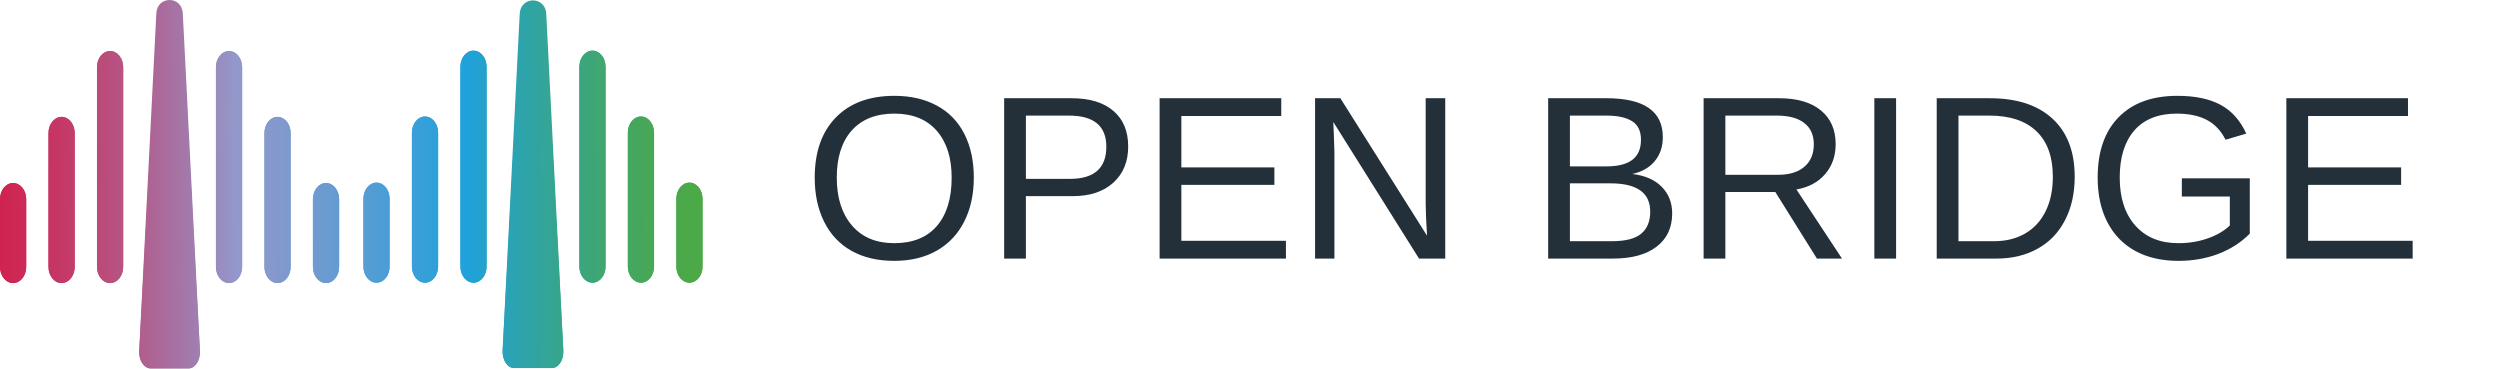
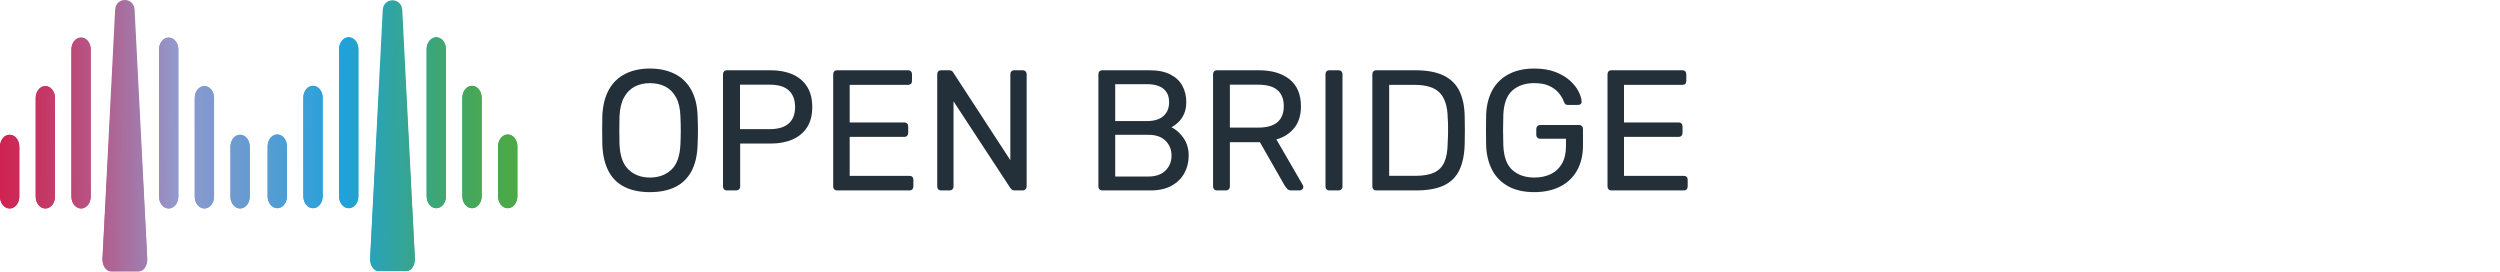
- <svg xmlns="http://www.w3.org/2000/svg" xmlns:xlink="http://www.w3.org/1999/xlink" width="190px" height="28" viewBox="0 0 190 28" fill="none">
+ <svg xmlns="http://www.w3.org/2000/svg" xmlns:xlink="http://www.w3.org/1999/xlink" width="258px" height="28" viewBox="0 0 258 28" fill="none">
  <defs>
    <linearGradient id="linear-gradient" x1="-5.162" y1="35.031" x2="108.903" y2="34.441" gradientUnits="userSpaceOnUse">
      <stop offset="0" stop-color="#d31e4b" />
      <stop offset="0.05" stop-color="#cf2452" />
      <stop offset="0.123" stop-color="#c53765" />
      <stop offset="0.211" stop-color="#b55685" />
      <stop offset="0.309" stop-color="#9f80b2" />
      <stop offset="0.357" stop-color="#9398cb" />
      <stop offset="0.424" stop-color="#7e99ce" />
      <stop offset="0.56" stop-color="#489ed5" />
      <stop offset="0.659" stop-color="#1fa2dc" />
      <stop offset="0.718" stop-color="#2ba3b4" />
      <stop offset="0.796" stop-color="#39a685" />
      <stop offset="0.866" stop-color="#43a763" />
      <stop offset="0.924" stop-color="#49a84e" />
      <stop offset="0.962" stop-color="#4ca947" />
    </linearGradient>
    <linearGradient id="linear-gradient-2" x1="-5.188" y1="30.103" x2="108.878" y2="29.513" xlink:href="#linear-gradient" />
    <linearGradient id="linear-gradient-3" x1="-5.213" y1="25.196" x2="108.852" y2="24.606" xlink:href="#linear-gradient" />
    <linearGradient id="linear-gradient-4" x1="-5.161" y1="35.273" x2="108.904" y2="34.684" xlink:href="#linear-gradient" />
    <linearGradient id="linear-gradient-5" x1="-5.187" y1="30.271" x2="108.879" y2="29.681" xlink:href="#linear-gradient" />
    <linearGradient id="linear-gradient-6" x1="-5.213" y1="25.288" x2="108.853" y2="24.698" xlink:href="#linear-gradient" />
    <linearGradient id="linear-gradient-7" x1="-5.183" y1="31.122" x2="108.883" y2="30.532" xlink:href="#linear-gradient" />
    <linearGradient id="linear-gradient-8" x1="-5.161" y1="35.257" x2="108.904" y2="34.667" xlink:href="#linear-gradient" />
    <linearGradient id="linear-gradient-9" x1="-5.187" y1="30.329" x2="108.879" y2="29.739" xlink:href="#linear-gradient" />
    <linearGradient id="linear-gradient-10" x1="-5.212" y1="25.422" x2="108.853" y2="24.832" xlink:href="#linear-gradient" />
    <linearGradient id="linear-gradient-11" x1="-5.16" y1="35.5" x2="108.906" y2="34.91" xlink:href="#linear-gradient" />
    <linearGradient id="linear-gradient-12" x1="-5.186" y1="30.497" x2="108.88" y2="29.907" xlink:href="#linear-gradient" />
    <linearGradient id="linear-gradient-13" x1="-5.212" y1="25.515" x2="108.854" y2="24.925" xlink:href="#linear-gradient" />
    <linearGradient id="linear-gradient-14" x1="-5.19" y1="29.745" x2="108.876" y2="29.155" xlink:href="#linear-gradient" />
    <linearGradient id="linear-gradient-15" x1="-5.188" y1="30.103" x2="108.878" y2="29.513" xlink:href="#linear-gradient" />
    <linearGradient id="linear-gradient-16" x1="-5.213" y1="25.196" x2="108.852" y2="24.606" xlink:href="#linear-gradient" />
    <linearGradient id="linear-gradient-17" x1="-5.161" y1="35.273" x2="108.904" y2="34.684" xlink:href="#linear-gradient" />
    <linearGradient id="linear-gradient-18" x1="-5.187" y1="30.271" x2="108.879" y2="29.681" xlink:href="#linear-gradient" />
    <linearGradient id="linear-gradient-19" x1="-5.213" y1="25.288" x2="108.853" y2="24.698" xlink:href="#linear-gradient" />
    <linearGradient id="linear-gradient-20" x1="-5.199" y1="27.827" x2="108.867" y2="27.237" xlink:href="#linear-gradient" />
    <linearGradient id="linear-gradient-21" x1="-5.161" y1="35.257" x2="108.904" y2="34.667" xlink:href="#linear-gradient" />
    <linearGradient id="linear-gradient-22" x1="-5.187" y1="30.329" x2="108.879" y2="29.739" xlink:href="#linear-gradient" />
    <linearGradient id="linear-gradient-23" x1="-5.212" y1="25.422" x2="108.853" y2="24.832" xlink:href="#linear-gradient" />
    <linearGradient id="linear-gradient-24" x1="-5.16" y1="35.5" x2="108.906" y2="34.91" xlink:href="#linear-gradient" />
    <linearGradient id="linear-gradient-25" x1="-5.186" y1="30.497" x2="108.88" y2="29.907" xlink:href="#linear-gradient" />
    <linearGradient id="linear-gradient-26" x1="-5.212" y1="25.515" x2="108.854" y2="24.925" xlink:href="#linear-gradient" />
    <linearGradient id="linear-gradient-27" x1="-5.197" y1="28.11" x2="108.868" y2="27.52" xlink:href="#linear-gradient" />
  </defs>
-   <g id="Layer_1-2" transform="matrix(0.506126, 0, 0, 0.506127, 0, 0.000026)">
+   <g id="Layer_1-2" transform="matrix(0.506127, 0, 0, 0.506127, 0, 0.000025)">
    <path d="m1.968,27.479c-1.087,0-1.968,1.088-1.968,2.43v10.169c0,1.342.881,2.43,1.968,2.43s1.968-1.088,1.968-2.43v-10.169c0-1.342-.881-2.43-1.968-2.43Z" fill="url(#linear-gradient)" stroke-width="0" />
    <path d="m9.249,17.549h0c-1.087,0-1.968,1.088-1.968,2.43v20.099c0,1.342.881,2.43,1.968,2.43h0c1.087,0,1.968-1.088,1.968-2.43v-20.099c0-1.342-.881-2.43-1.968-2.43Z" fill="url(#linear-gradient-2)" stroke-width="0" />
    <path d="m16.531,7.659c-1.087,0-1.968,1.088-1.968,2.43v29.989c0,1.342.881,2.43,1.968,2.43s1.968-1.088,1.968-2.43V10.089c0-1.342-.881-2.43-1.968-2.43Z" fill="url(#linear-gradient-3)" stroke-width="0" />
    <path d="m48.956,27.479c1.087,0,1.968,1.088,1.968,2.43v10.169c0,1.342-.881,2.43-1.968,2.43s-1.968-1.088-1.968-2.43v-10.169c0-1.342.881-2.43,1.968-2.43Z" fill="url(#linear-gradient-4)" stroke-width="0" />
    <path d="m41.674,17.549h0c1.087,0,1.968,1.088,1.968,2.43v20.099c0,1.342-.881,2.43-1.968,2.43h0c-1.087,0-1.968-1.088-1.968-2.43v-20.099c0-1.342.881-2.43,1.968-2.43Z" fill="url(#linear-gradient-5)" stroke-width="0" />
    <path d="m34.393,7.659c1.087,0,1.968,1.088,1.968,2.43v29.989c0,1.342-.881,2.43-1.968,2.43s-1.968-1.088-1.968-2.43V10.089c0-1.342.881-2.43,1.968-2.43Z" fill="url(#linear-gradient-6)" stroke-width="0" />
    <path d="m23.285,8.652l-2.38,44.099c-.075,1.387.715,2.571,1.715,2.571h5.684c1.001,0,1.79-1.183,1.715-2.571l-2.38-44.099c-.148-2.75-4.205-2.75-4.354,0Z" fill="url(#linear-gradient-7)" stroke-width="0" />
    <path d="m56.538,27.423c-1.087,0-1.968,1.088-1.968,2.43v10.169c0,1.342.881,2.43,1.968,2.43s1.968-1.088,1.968-2.43v-10.169c0-1.342-.881-2.43-1.968-2.43Z" fill="url(#linear-gradient-8)" stroke-width="0" />
    <path d="m63.82,17.493h0c-1.087,0-1.968,1.088-1.968,2.43v20.099c0,1.342.881,2.43,1.968,2.43h0c1.087,0,1.968-1.088,1.968-2.43v-20.099c0-1.342-.881-2.43-1.968-2.43Z" fill="url(#linear-gradient-9)" stroke-width="0" />
    <path d="m71.101,7.603c-1.087,0-1.968,1.088-1.968,2.43v29.989c0,1.342.881,2.43,1.968,2.43s1.968-1.088,1.968-2.43V10.033c0-1.342-.881-2.43-1.968-2.43Z" fill="url(#linear-gradient-10)" stroke-width="0" />
    <path d="m103.526,27.423c1.087,0,1.968,1.088,1.968,2.43v10.169c0,1.342-.881,2.43-1.968,2.43s-1.968-1.088-1.968-2.43v-10.169c0-1.342.881-2.43,1.968-2.43Z" fill="url(#linear-gradient-11)" stroke-width="0" />
    <path d="m96.245,17.493h0c1.087,0,1.968,1.088,1.968,2.43v20.099c0,1.342-.881,2.43-1.968,2.43h0c-1.087,0-1.968-1.088-1.968-2.43v-20.099c0-1.342.881-2.43,1.968-2.43Z" fill="url(#linear-gradient-12)" stroke-width="0" />
    <path d="m88.963,7.603c1.087,0,1.968,1.088,1.968,2.43v29.989c0,1.342-.881,2.43-1.968,2.43s-1.968-1.088-1.968-2.43V10.033c0-1.342.881-2.43,1.968-2.43Z" fill="url(#linear-gradient-13)" stroke-width="0" />
    <path d="m78.038,5.218l-2.562,47.477c-.075,1.387.715,2.571,1.715,2.571h5.684c1.001,0,1.79-1.183,1.715-2.571l-2.562-47.477c-.136-2.52-3.853-2.52-3.989,0Z" fill="url(#linear-gradient-14)" stroke-width="0" />
-     <text transform="translate(120.6816 38.8269)" font-variation-settings="'wght' 400" style="fill: rgb(35, 48, 58); font-family: Arial; font-size: 35px; white-space: pre;" x="0" y="0">OPEN BRIDGE</text>
+     <path d="m132.511,39.177c-1.982,0-3.688-.345-5.109-1.033-1.424-.688-2.519-1.75-3.291-3.185-.769-1.435-1.201-3.237-1.295-5.407-.023-1.026-.035-2.013-.035-2.958,0-.945.012-1.931.035-2.958.094-2.147.543-3.938,1.348-5.373s1.926-2.508,3.361-3.22c1.434-.711,3.098-1.067,4.986-1.067,1.914,0,3.588.356,5.023,1.067,1.434.712,2.561,1.785,3.377,3.22s1.26,3.226,1.33,5.373c.047,1.027.07,2.012.07,2.958,0,.945-.023,1.931-.07,2.958-.07,2.17-.496,3.972-1.277,5.407-.783,1.435-1.885,2.497-3.309,3.185-1.422.688-3.137,1.033-5.144,1.033Zm0-2.975c1.797,0,3.262-.537,4.393-1.61s1.744-2.812,1.838-5.215c.047-1.05.07-1.989.07-2.817,0-.828-.023-1.755-.07-2.782-.047-1.61-.344-2.917-.893-3.92-.549-1.003-1.277-1.738-2.188-2.205s-1.961-.7-3.15-.7c-1.143,0-2.17.233-3.08.7s-1.639,1.202-2.188,2.205c-.549,1.004-.857,2.31-.928,3.92-.023,1.027-.035,1.954-.035,2.782,0,.829.012,1.768.035,2.817.094,2.404.713,4.142,1.855,5.215s2.59,1.61,4.34,1.61Z" fill="#23303a" stroke-width="0" />
+     <path d="m148.226,38.827c-.258,0-.455-.076-.596-.228-.139-.151-.209-.344-.209-.578V15.167c0-.256.07-.46.209-.612.141-.151.338-.228.596-.228h8.891c1.727,0,3.225.28,4.496.84s2.258,1.395,2.959,2.502c.699,1.109,1.049,2.491,1.049,4.148s-.35,3.033-1.049,4.13c-.701,1.097-1.688,1.925-2.959,2.485s-2.769.84-4.496.84h-6.195v8.75c0,.234-.076.426-.229.578-.152.152-.355.228-.611.228h-1.855Zm2.66-12.495h6.055c1.727,0,3.022-.385,3.885-1.155s1.295-1.89,1.295-3.36c0-1.447-.42-2.567-1.26-3.36-.84-.793-2.147-1.19-3.92-1.19h-6.055v9.065Z" fill="#23303a" stroke-width="0" />
+     <path d="m170.695,38.827c-.256,0-.455-.076-.594-.228-.141-.151-.211-.344-.211-.578V15.167c0-.256.07-.46.211-.612.139-.151.338-.228.594-.228h14.455c.258,0,.455.076.596.228.141.152.211.356.211.612v1.33c0,.257-.07.455-.211.595-.141.14-.338.21-.596.21h-11.898v7.665h11.129c.256,0,.455.076.596.228.139.152.209.356.209.612v1.295c0,.233-.07.426-.209.578-.141.152-.34.228-.596.228h-11.129v7.945h12.18c.256,0,.455.07.594.21.141.14.211.339.211.595v1.365c0,.234-.07.426-.211.578-.139.152-.338.228-.594.228h-14.736Z" fill="#23303a" stroke-width="0" />
+     <path d="m191.906,38.827c-.258,0-.455-.076-.596-.228-.139-.151-.209-.344-.209-.578V15.167c0-.256.07-.46.209-.612.141-.151.338-.228.596-.228h1.609c.281,0,.49.065.631.192.141.128.221.228.244.298l11.621,17.85V15.167c0-.256.07-.46.209-.612.141-.151.338-.228.596-.228h1.68c.256,0,.461.076.613.228.15.152.227.356.227.612v22.82c0,.233-.076.432-.227.595-.152.164-.346.245-.578.245h-1.68c-.258,0-.449-.07-.578-.21s-.215-.233-.262-.28l-11.586-17.675v17.36c0,.234-.076.426-.227.578-.152.152-.357.228-.613.228h-1.68Z" fill="#23303a" stroke-width="0" />
+     <path d="m224.769,38.827c-.256,0-.455-.076-.594-.228-.141-.151-.211-.344-.211-.578V15.167c0-.256.07-.46.211-.612.139-.151.338-.228.594-.228h9.592c1.75,0,3.178.286,4.287.857,1.107.572,1.924,1.348,2.449,2.328s.787,2.077.787,3.29c0,.957-.156,1.779-.473,2.467-.315.689-.705,1.248-1.172,1.68-.467.432-.922.765-1.365.998.91.443,1.721,1.167,2.434,2.17.711,1.003,1.066,2.217,1.066,3.64,0,1.283-.291,2.462-.875,3.535-.584,1.074-1.451,1.931-2.607,2.573-1.154.642-2.584.962-4.287.962h-9.836Zm2.625-14.14h6.441c1.492,0,2.625-.344,3.394-1.032.769-.688,1.154-1.627,1.154-2.818s-.385-2.1-1.154-2.73c-.769-.63-1.902-.945-3.394-.945h-6.441v7.525Zm0,11.305h6.756c1.516,0,2.684-.408,3.5-1.225.816-.816,1.225-1.82,1.225-3.01,0-1.237-.408-2.258-1.225-3.062-.816-.805-1.984-1.208-3.5-1.208h-6.756v8.505Z" fill="#23303a" stroke-width="0" />
+     <path d="m248.15,38.827c-.258,0-.455-.076-.596-.228-.139-.151-.209-.344-.209-.578V15.167c0-.256.07-.46.209-.612.141-.151.338-.228.596-.228h8.539c2.637,0,4.727.619,6.266,1.855,1.541,1.237,2.311,3.068,2.311,5.495,0,1.797-.449,3.261-1.348,4.393s-2.117,1.919-3.658,2.362l5.391,9.31c.07.14.105.269.105.385,0,.187-.076.35-.229.49s-.32.21-.508.21h-1.68c-.397,0-.688-.105-.875-.315s-.35-.42-.49-.63l-5.074-8.89h-6.125v9.03c0,.234-.076.426-.229.578-.15.152-.355.228-.611.228h-1.785Zm2.625-12.81h5.775c1.75,0,3.057-.368,3.92-1.103s1.295-1.825,1.295-3.272c0-1.423-.426-2.508-1.277-3.255-.852-.747-2.164-1.12-3.938-1.12h-5.775v8.75Z" fill="#23303a" stroke-width="0" />
+     <path d="m271.074,38.827c-.256,0-.455-.076-.594-.228-.141-.151-.211-.344-.211-.578V15.132c0-.233.07-.426.211-.578.139-.151.338-.228.594-.228h1.855c.232,0,.426.076.578.228.15.152.227.345.227.578v22.89c0,.234-.076.426-.227.578-.152.152-.346.228-.578.228h-1.855Z" fill="#23303a" stroke-width="0" />
+     <path d="m280.628,38.827c-.256,0-.455-.076-.594-.228-.141-.151-.211-.344-.211-.578V15.167c0-.256.07-.46.211-.612.139-.151.338-.228.594-.228h7.945c2.404,0,4.34.362,5.811,1.085,1.471.724,2.543,1.791,3.221,3.203.676,1.412,1.025,3.144,1.049,5.197.023,1.05.035,1.972.035,2.765,0,.793-.012,1.704-.035,2.73-.047,2.147-.402,3.926-1.066,5.337-.666,1.412-1.715,2.462-3.15,3.15-1.435.689-3.332,1.033-5.688,1.033h-8.121Zm2.625-2.975h5.32c1.611,0,2.893-.221,3.85-.665.957-.443,1.652-1.155,2.084-2.135s.658-2.275.682-3.885c.047-.7.07-1.312.07-1.837v-1.575c0-.525-.023-1.125-.07-1.803-.047-2.263-.584-3.938-1.609-5.022-1.027-1.085-2.754-1.627-5.18-1.627h-5.146v18.55Z" fill="#23303a" stroke-width="0" />
+     <path d="m312.83,39.177c-2.053,0-3.797-.385-5.232-1.155s-2.531-1.855-3.291-3.255c-.758-1.4-1.184-3.045-1.277-4.935-.023-1.026-.035-2.117-.035-3.272s.012-2.257.035-3.308c.094-1.89.519-3.523,1.277-4.9.76-1.377,1.861-2.45,3.309-3.22,1.445-.77,3.186-1.155,5.215-1.155,1.656,0,3.092.233,4.305.7s2.211,1.056,2.992,1.768c.781.712,1.365,1.452,1.75,2.222s.59,1.447.613,2.03c.023.21-.035.379-.176.507-.139.128-.326.192-.559.192h-2.066c-.232,0-.402-.046-.508-.14-.103-.093-.203-.257-.297-.49-.209-.606-.555-1.202-1.033-1.785-.478-.583-1.119-1.067-1.924-1.452-.805-.385-1.838-.578-3.098-.578-1.844,0-3.332.502-4.463,1.505-1.131,1.003-1.744,2.66-1.838,4.97-.068,2.077-.068,4.153,0,6.23.094,2.333.713,4.007,1.855,5.022s2.637,1.522,4.481,1.522c1.236,0,2.338-.228,3.307-.683s1.732-1.16,2.293-2.117c.56-.957.84-2.17.84-3.64v-1.47h-5.25c-.232,0-.426-.075-.578-.228-.15-.151-.227-.355-.227-.612v-1.12c0-.256.076-.46.227-.612.152-.151.346-.228.578-.228h7.91c.256,0,.455.076.596.228.139.152.209.356.209.612v3.36c0,1.913-.391,3.582-1.172,5.005-.781,1.423-1.92,2.526-3.412,3.308-1.494.782-3.279,1.172-5.356,1.172Z" fill="#23303a" stroke-width="0" />
+     <path d="m328.58,38.827c-.258,0-.455-.076-.596-.228-.139-.151-.209-.344-.209-.578V15.167c0-.256.07-.46.209-.612.141-.151.338-.228.596-.228h14.455c.256,0,.455.076.596.228.139.152.209.356.209.612v1.33c0,.257-.07.455-.209.595-.141.14-.34.21-.596.21h-11.9v7.665h11.131c.256,0,.455.076.594.228.141.152.211.356.211.612v1.295c0,.233-.07.426-.211.578-.139.152-.338.228-.594.228h-11.131v7.945h12.18c.258,0,.455.07.596.21.141.14.209.339.209.595v1.365c0,.234-.068.426-.209.578-.141.152-.338.228-.596.228h-14.734Z" fill="#23303a" stroke-width="0" />
    <path d="m1.968,27.479c-1.087,0-1.968,1.088-1.968,2.43v10.169c0,1.342.881,2.43,1.968,2.43s1.968-1.088,1.968-2.43v-10.169c0-1.342-.881-2.43-1.968-2.43Z" fill="url(#linear-gradient)" stroke-width="0" />
    <path d="m9.249,17.549h0c-1.087,0-1.968,1.088-1.968,2.43v20.099c0,1.342.881,2.43,1.968,2.43h0c1.087,0,1.968-1.088,1.968-2.43v-20.099c0-1.342-.881-2.43-1.968-2.43Z" fill="url(#linear-gradient-15)" stroke-width="0" />
    <path d="m16.531,7.659c-1.087,0-1.968,1.088-1.968,2.43v29.989c0,1.342.881,2.43,1.968,2.43s1.968-1.088,1.968-2.43V10.089c0-1.342-.881-2.43-1.968-2.43Z" fill="url(#linear-gradient-16)" stroke-width="0" />
    <path d="m48.956,27.479c1.087,0,1.968,1.088,1.968,2.43v10.169c0,1.342-.881,2.43-1.968,2.43s-1.968-1.088-1.968-2.43v-10.169c0-1.342.881-2.43,1.968-2.43Z" fill="url(#linear-gradient-17)" stroke-width="0" />
    <path d="m41.674,17.549h0c1.087,0,1.968,1.088,1.968,2.43v20.099c0,1.342-.881,2.43-1.968,2.43h0c-1.087,0-1.968-1.088-1.968-2.43v-20.099c0-1.342.881-2.43,1.968-2.43Z" fill="url(#linear-gradient-18)" stroke-width="0" />
    <path d="m34.393,7.659c1.087,0,1.968,1.088,1.968,2.43v29.989c0,1.342-.881,2.43-1.968,2.43s-1.968-1.088-1.968-2.43V10.089c0-1.342.881-2.43,1.968-2.43Z" fill="url(#linear-gradient-19)" stroke-width="0" />
    <path d="m23.475,2l-2.57,50.591c-.075,1.474.715,2.731,1.715,2.731h5.684c1.001,0,1.79-1.257,1.715-2.731L27.449,2c-.136-2.667-3.838-2.667-3.974,0Z" fill="url(#linear-gradient-20)" stroke-width="0" />
    <path d="m56.538,27.423c-1.087,0-1.968,1.088-1.968,2.43v10.169c0,1.342.881,2.43,1.968,2.43s1.968-1.088,1.968-2.43v-10.169c0-1.342-.881-2.43-1.968-2.43Z" fill="url(#linear-gradient-21)" stroke-width="0" />
    <path d="m63.82,17.493h0c-1.087,0-1.968,1.088-1.968,2.43v20.099c0,1.342.881,2.43,1.968,2.43h0c1.087,0,1.968-1.088,1.968-2.43v-20.099c0-1.342-.881-2.43-1.968-2.43Z" fill="url(#linear-gradient-22)" stroke-width="0" />
    <path d="m71.101,7.603c-1.087,0-1.968,1.088-1.968,2.43v29.989c0,1.342.881,2.43,1.968,2.43s1.968-1.088,1.968-2.43V10.033c0-1.342-.881-2.43-1.968-2.43Z" fill="url(#linear-gradient-23)" stroke-width="0" />
    <path d="m103.526,27.423c1.087,0,1.968,1.088,1.968,2.43v10.169c0,1.342-.881,2.43-1.968,2.43s-1.968-1.088-1.968-2.43v-10.169c0-1.342.881-2.43,1.968-2.43Z" fill="url(#linear-gradient-24)" stroke-width="0" />
    <path d="m96.245,17.493h0c1.087,0,1.968,1.088,1.968,2.43v20.099c0,1.342-.881,2.43-1.968,2.43h0c-1.087,0-1.968-1.088-1.968-2.43v-20.099c0-1.342.881-2.43,1.968-2.43Z" fill="url(#linear-gradient-25)" stroke-width="0" />
    <path d="m88.963,7.603c1.087,0,1.968,1.088,1.968,2.43v29.989c0,1.342-.881,2.43-1.968,2.43s-1.968-1.088-1.968-2.43V10.033c0-1.342.881-2.43,1.968-2.43Z" fill="url(#linear-gradient-26)" stroke-width="0" />
    <path d="m78.039,2.067l-2.564,50.464c-.075,1.474.715,2.731,1.715,2.731h5.684c1.001,0,1.79-1.257,1.715-2.731l-2.564-50.464c-.136-2.676-3.851-2.676-3.987,0Z" fill="url(#linear-gradient-27)" stroke-width="0" />
  </g>
</svg>
